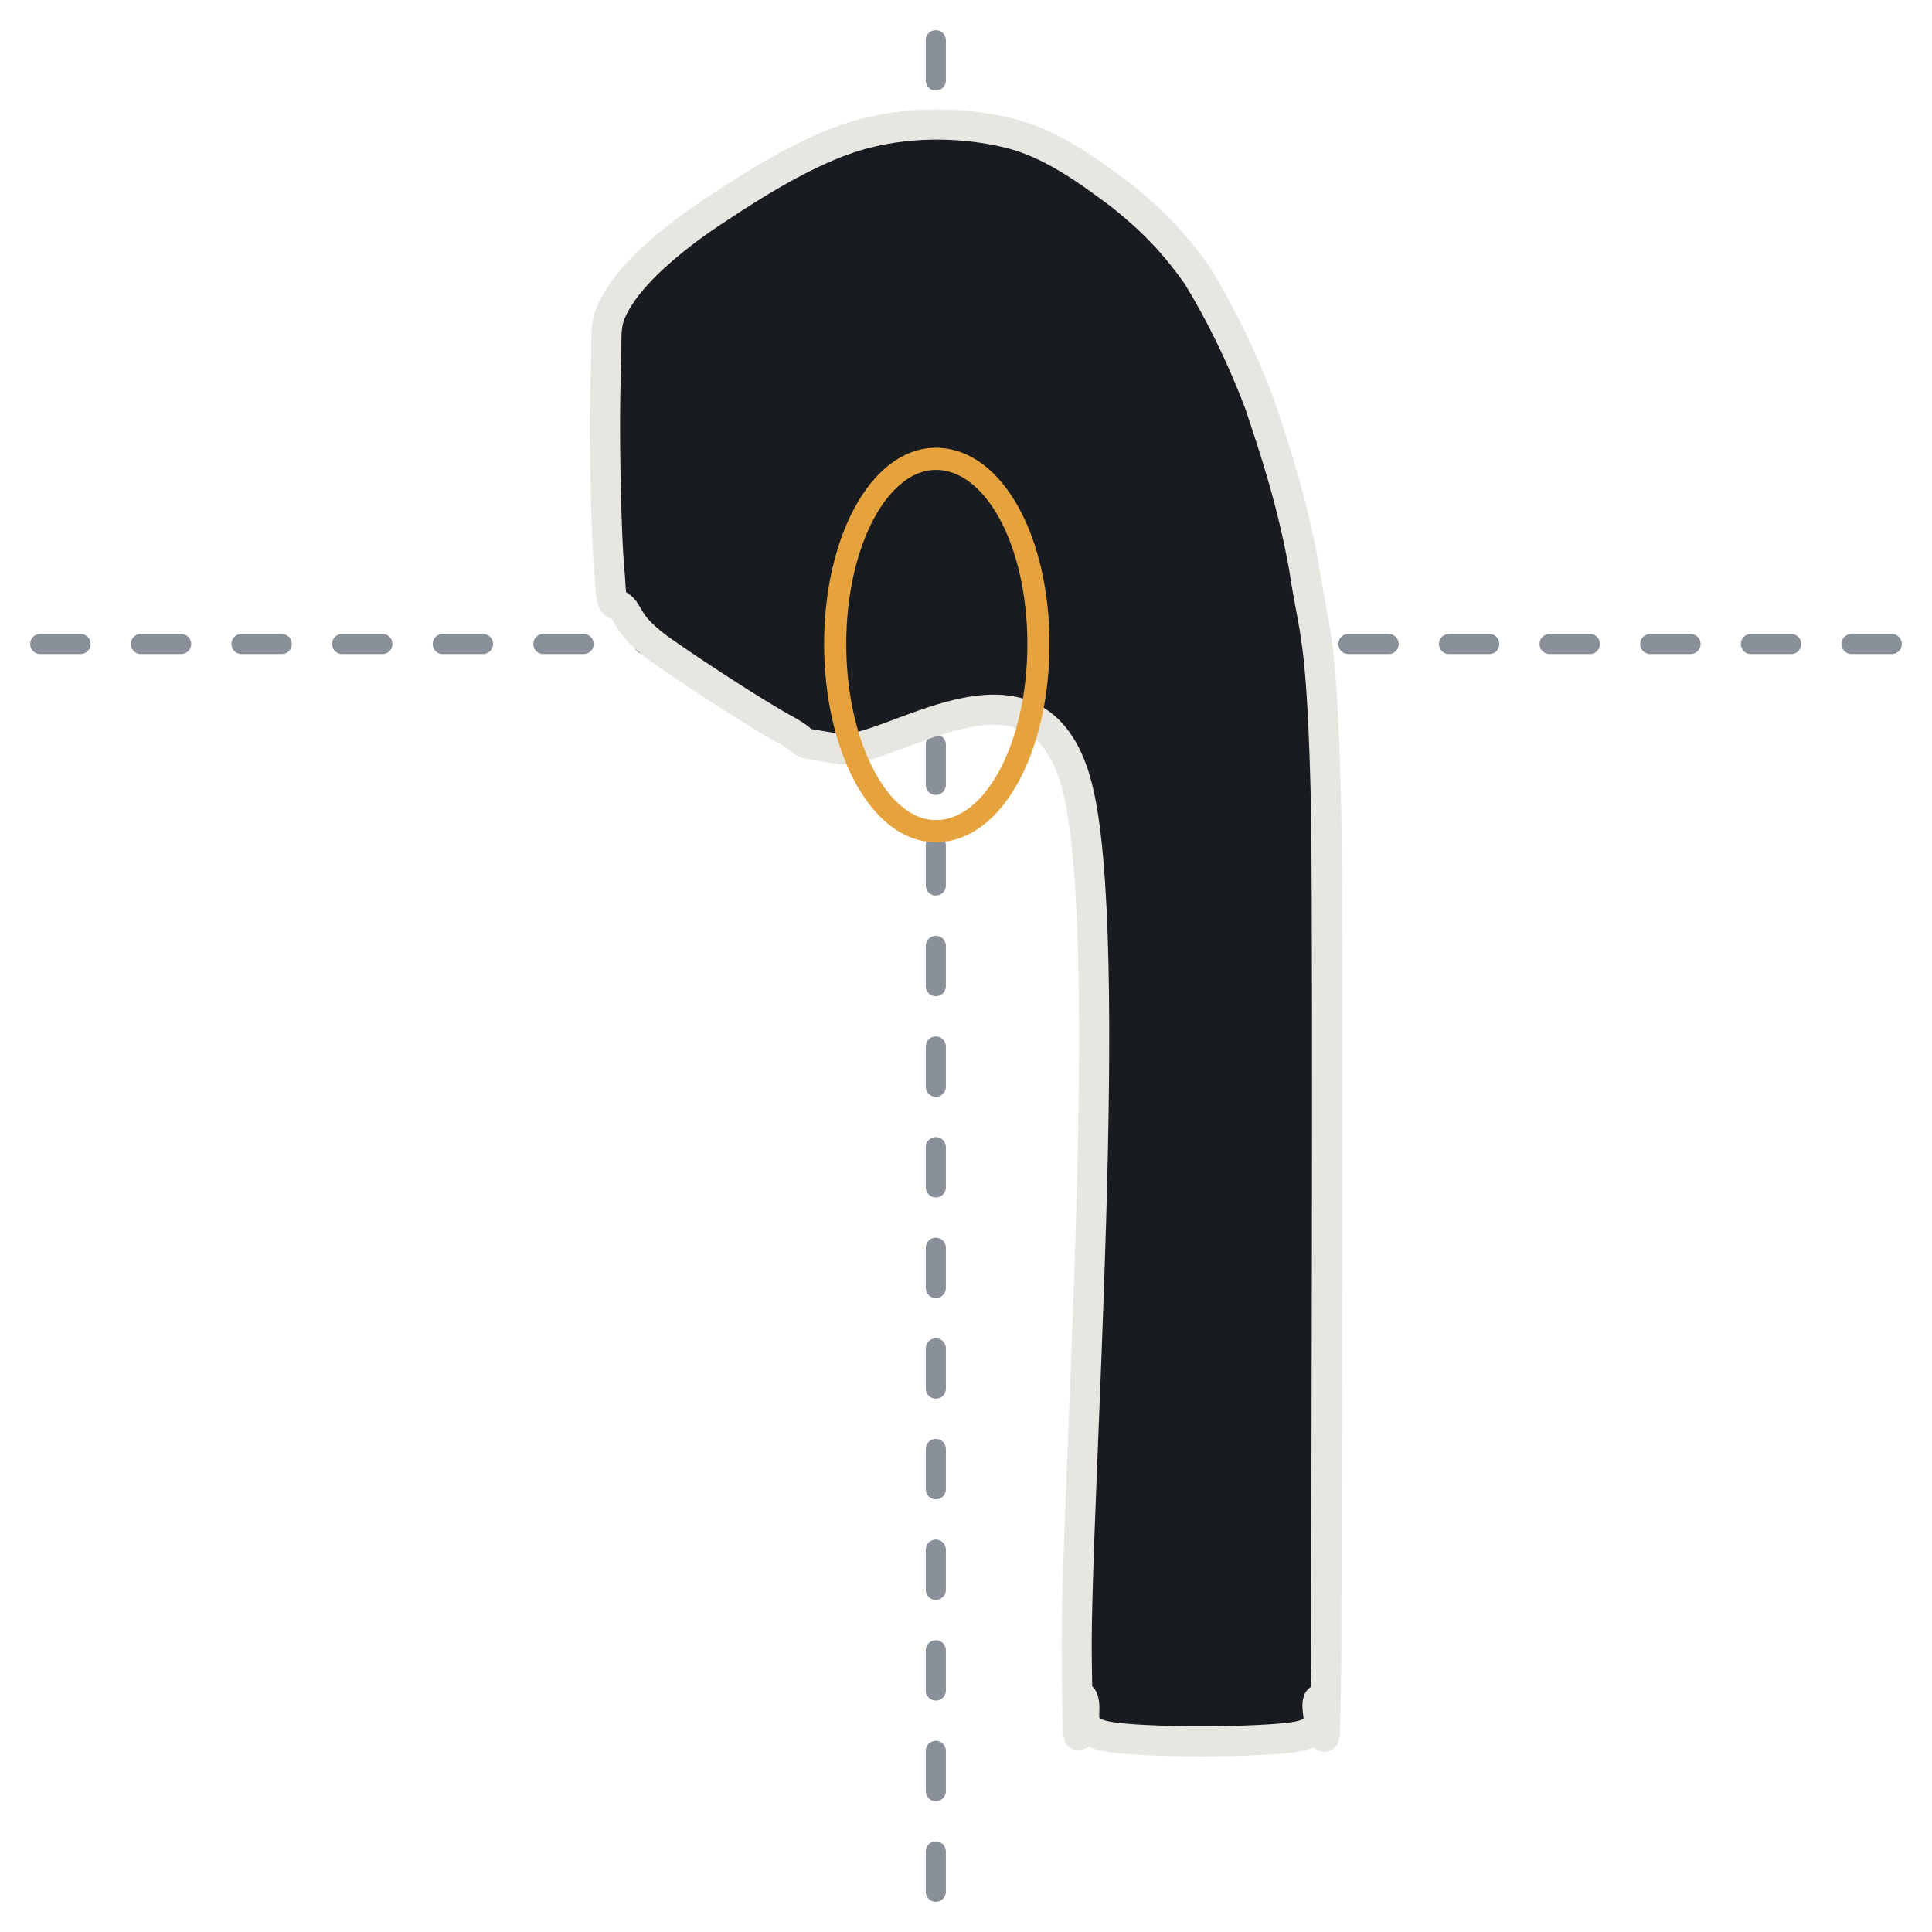
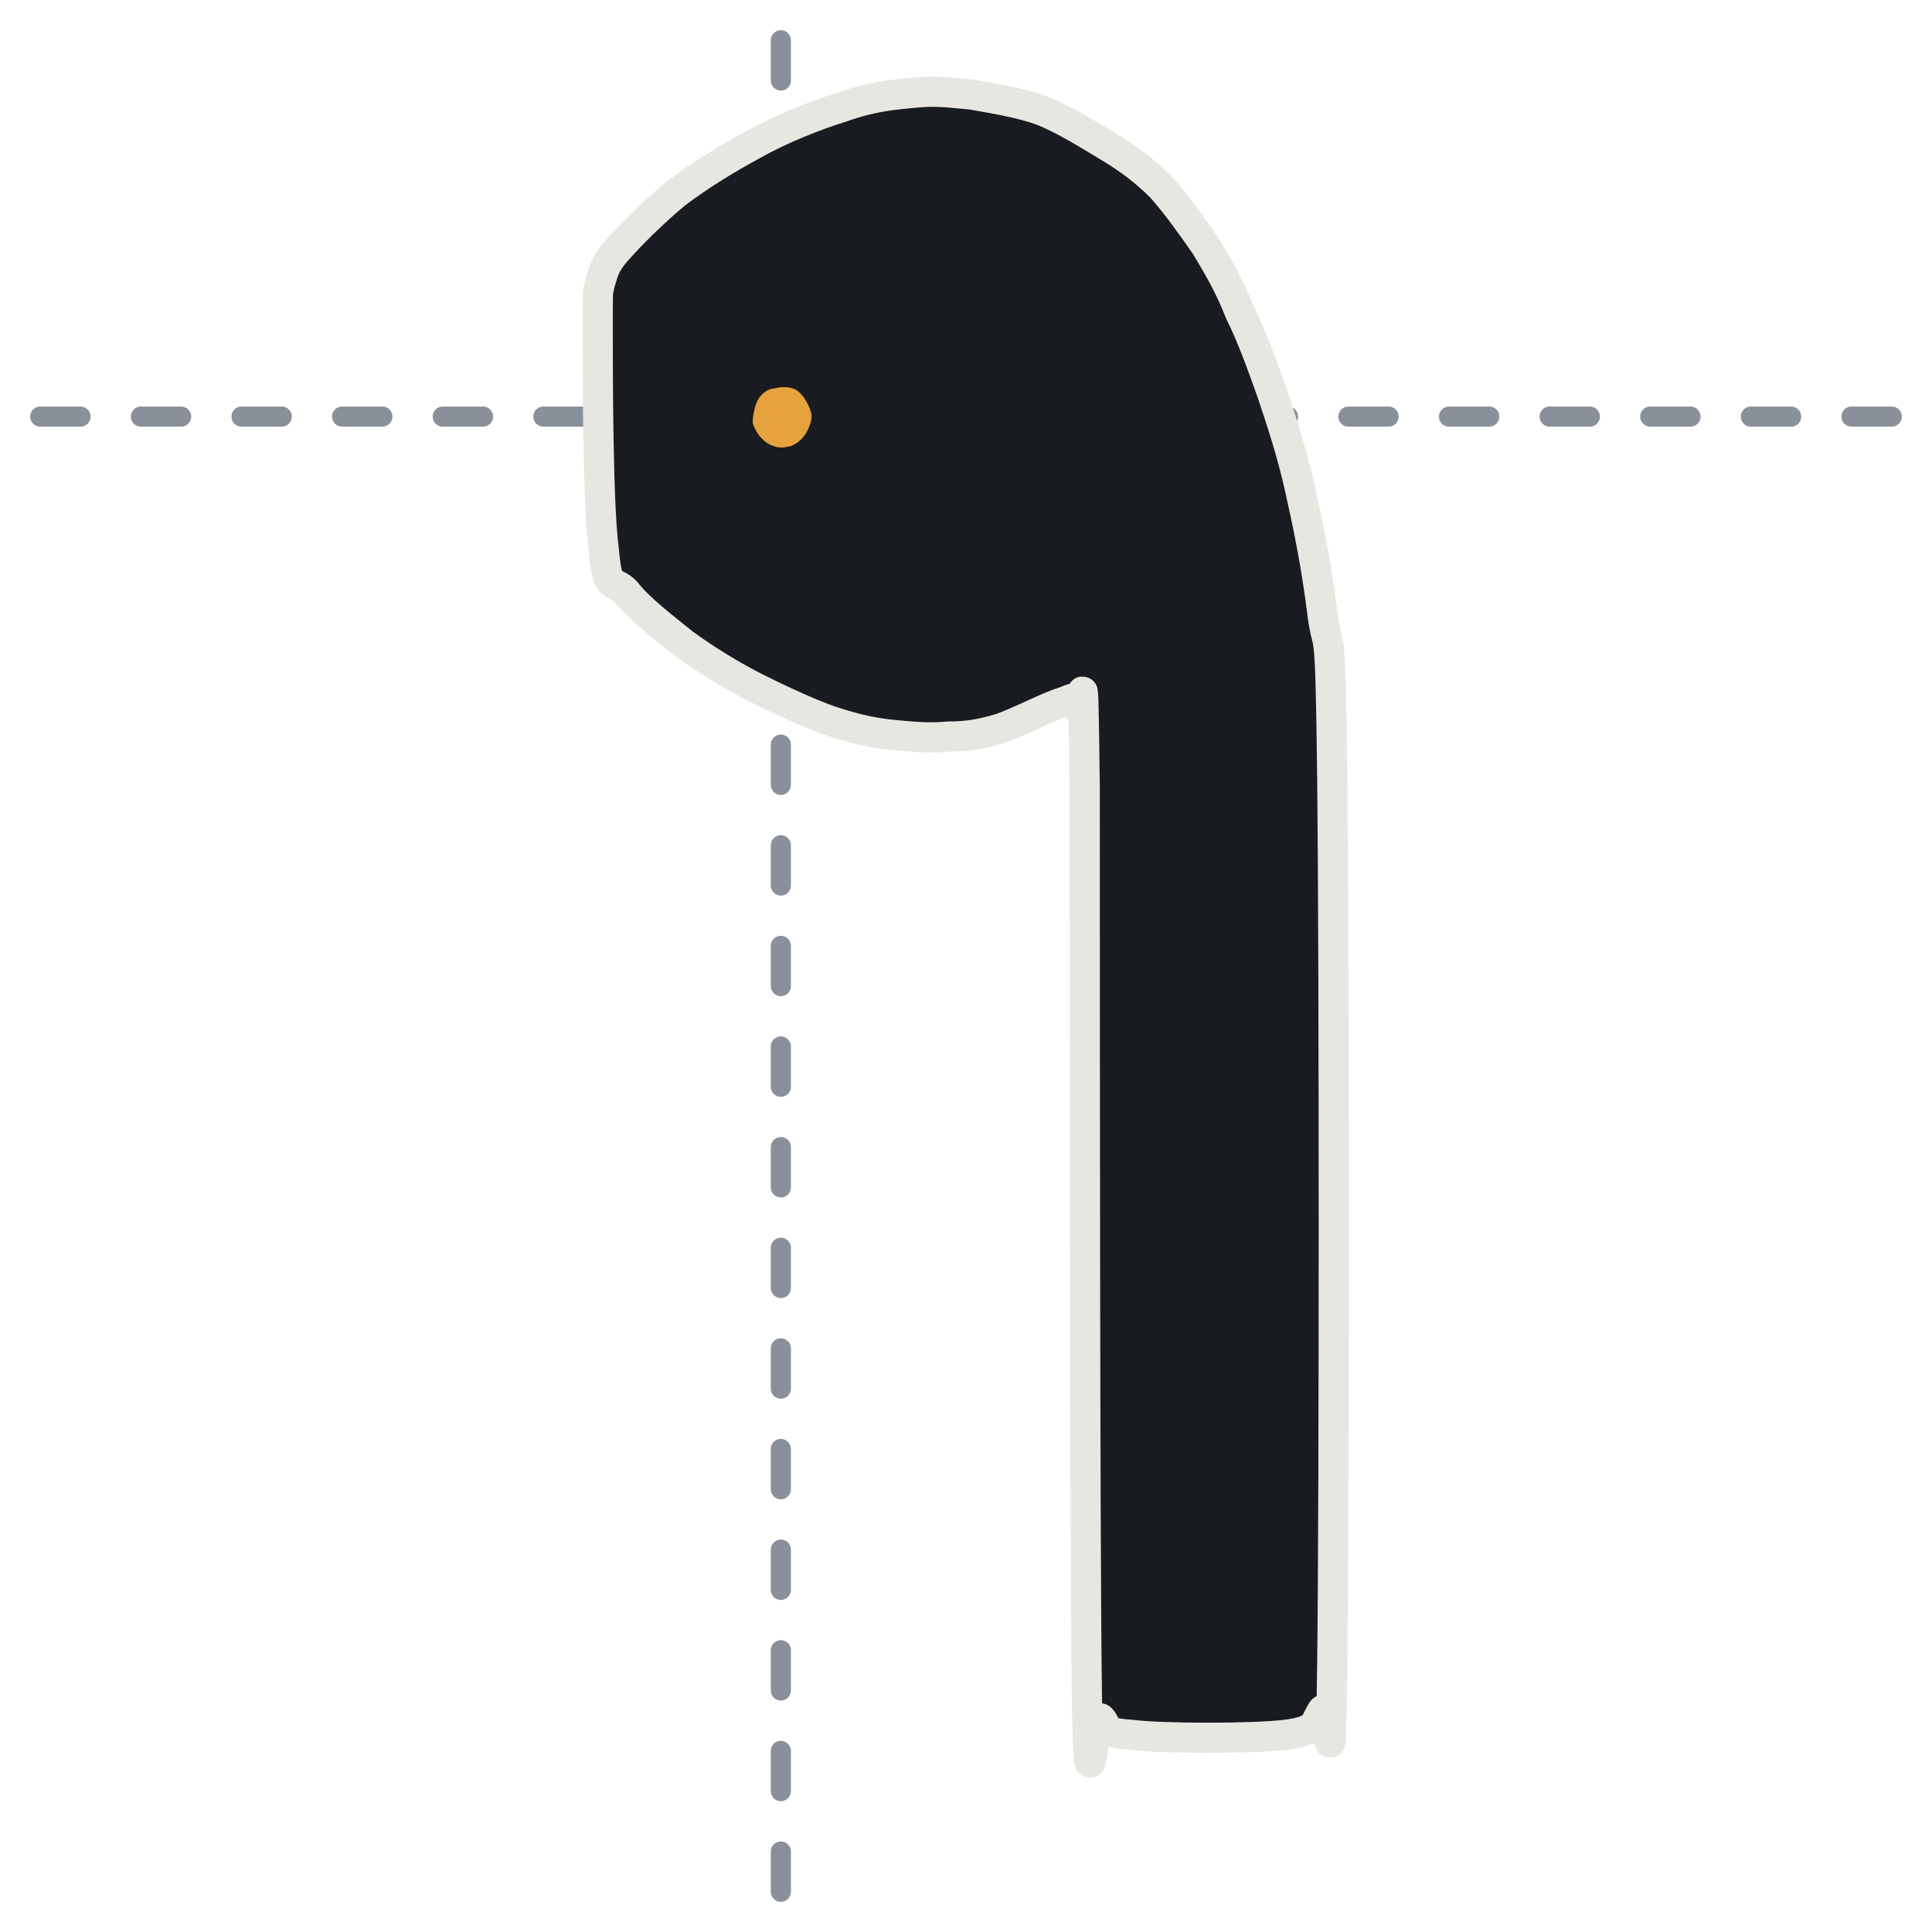
<svg xmlns="http://www.w3.org/2000/svg" viewBox="0 0 96 96" width="96" height="96" role="img" aria-label="AirPods left earbud">
-   <path d="M46.5 2.0L46.5 4.0M46.5 7.0L46.5 9.0M46.5 12.0L46.5 14.0M46.5 17.0L46.5 19.0M46.5 22.0L46.5 24.0M46.5 27.0L46.5 29.0M46.5 32.0L46.5 34.0M46.5 37.0L46.5 39.0M46.5 42.0L46.5 44.0M46.5 47.0L46.5 49.0M46.5 52.0L46.5 54.0M46.5 57.0L46.5 59.0M46.5 62.0L46.5 64.0M46.5 67.0L46.5 69.0M46.5 72.0L46.5 74.0M46.5 77.0L46.5 79.0M46.5 82.0L46.5 84.0M46.5 87.0L46.5 89.0M46.5 92.0L46.5 94.0M2.0 32.0L4.0 32.0M7.0 32.0L9.0 32.0M12.0 32.0L14.0 32.0M17.0 32.0L19.0 32.0M22.0 32.0L24.0 32.0M27.0 32.0L29.0 32.0M32.0 32.0L34.0 32.0M37.0 32.0L39.0 32.0M42.0 32.0L44.0 32.0M47.0 32.0L49.0 32.0M52.0 32.0L54.0 32.0M57.0 32.0L59.0 32.0M62.0 32.0L64.0 32.0M67.0 32.0L69.0 32.0M72.0 32.0L74.0 32.0M77.0 32.0L79.0 32.0M82.0 32.0L84.0 32.0M87.0 32.0L89.0 32.0M92.0 32.0L94.0 32.0" fill="none" stroke="#8A9099" stroke-width="1.0" stroke-linecap="round" stroke-linejoin="round" />
-   <path d="M43.1 6.6C40.6 7.2 37.7 9.0 35.6 10.4C33.6 11.7 31.7 13.3 30.8 14.7C29.9 16.1 30.2 16.4 30.1 18.7C30.0 21.0 30.1 26.7 30.3 28.6C30.4 30.6 30.5 29.7 31.0 30.3C31.4 30.9 31.4 31.2 32.7 32.2C34.1 33.2 37.6 35.5 39.1 36.3C40.5 37.1 39.2 36.8 41.6 37.2C44.0 37.7 51.5 31.5 53.5 39.0C55.5 46.5 53.4 74.9 53.5 82.4C53.6 90.0 53.6 83.8 53.8 84.4C54.1 85.0 53.3 86.0 55.1 86.3C56.8 86.6 62.6 86.6 64.4 86.3C66.1 86.0 65.3 85.1 65.5 84.5C65.8 83.9 65.8 90.0 65.9 82.6C65.9 75.3 66.0 49.5 65.9 40.4C65.7 31.3 65.3 31.6 64.8 28.2C64.2 24.9 63.4 22.5 62.6 20.1C61.7 17.7 60.6 15.5 59.5 13.7C58.3 12.0 57.2 10.9 55.7 9.7C54.1 8.5 52.2 7.1 50.1 6.6C48.0 6.1 45.5 6.0 43.1 6.6Z" fill="#181B1F" stroke="#E8E6E1" stroke-width="1.5" stroke-linecap="round" stroke-linejoin="round" />
-   <path d="M41.5 32.0C41.5 26.9 43.7 22.8 46.5 22.8C49.4 22.8 51.6 26.9 51.6 32.0C51.6 37.1 49.4 41.3 46.5 41.3C43.7 41.3 41.5 37.1 41.5 32.0Z" fill="none" stroke="#E6A23C" stroke-width="1.1" stroke-linecap="round" stroke-linejoin="round" />
+   <path d="M38.8 2.0L38.8 4.0M38.8 7.0L38.8 9.0M38.8 12.0L38.8 14.0M38.8 17.0L38.8 19.0M38.8 22.0L38.8 24.0M38.8 27.0L38.8 29.0M38.8 32.0L38.8 34.0M38.8 37.0L38.8 39.0M38.8 42.0L38.8 44.0M38.8 47.0L38.8 49.0M38.8 52.0L38.8 54.0M38.8 57.0L38.8 59.0M38.8 62.0L38.8 64.0M38.8 67.0L38.8 69.0M38.8 72.0L38.8 74.0M38.8 77.0L38.8 79.0M38.8 82.0L38.8 84.0M38.8 87.0L38.8 89.0M38.8 92.0L38.8 94.0M2.0 20.7L4.0 20.7M7.0 20.7L9.0 20.7M12.0 20.7L14.0 20.7M17.0 20.7L19.0 20.7M22.0 20.7L24.0 20.7M27.0 20.7L29.0 20.7M32.0 20.7L34.0 20.7M37.0 20.7L39.0 20.7M42.0 20.7L44.0 20.7M47.0 20.7L49.0 20.7M52.0 20.7L54.0 20.7M57.0 20.7L59.0 20.7M62.0 20.7L64.0 20.7M67.0 20.7L69.0 20.7M72.0 20.7L74.0 20.7M77.0 20.7L79.0 20.7M82.0 20.7L84.0 20.7M87.0 20.7L89.0 20.7M92.0 20.7L94.0 20.7" fill="none" stroke="#8A9099" stroke-width="1.0" stroke-linecap="round" stroke-linejoin="round" />
+   <path d="M45.5 4.6C46.5 4.5 47.2 4.6 48.3 4.7C49.4 4.9 50.7 5.1 51.8 5.5C53.0 6.0 54.1 6.7 55.1 7.3C56.1 7.9 56.9 8.5 57.7 9.3C58.5 10.2 59.2 11.2 59.9 12.2C60.5 13.2 61.1 14.2 61.6 15.5C62.2 16.7 62.7 18.1 63.2 19.5C63.7 21.0 64.2 22.5 64.6 24.3C65.0 26.1 65.4 28.0 65.7 30.4C66.0 32.8 66.1 30.0 66.2 38.7C66.3 47.4 66.3 74.8 66.2 82.6C66.1 90.3 66.1 84.4 65.7 85.0C65.3 85.6 65.5 86.0 63.9 86.2C62.3 86.4 57.7 86.4 56.2 86.2C54.6 86.1 55.1 85.8 54.7 85.4C54.3 85.0 54.1 91.5 54.0 83.8C53.9 76.1 53.9 47.2 53.9 39.1C53.8 31.0 53.8 35.9 53.6 35.2C53.4 34.5 53.4 34.7 52.8 34.9C52.1 35.1 50.6 35.9 49.7 36.2C48.7 36.5 48.0 36.6 47.1 36.6C46.2 36.7 45.2 36.6 44.2 36.5C43.3 36.4 42.4 36.2 41.2 35.8C40.1 35.4 38.8 34.8 37.6 34.2C36.4 33.6 35.1 32.8 34.0 32.0C33.0 31.2 31.7 30.2 31.1 29.4C30.4 28.7 30.2 29.5 30.0 27.3C29.7 25.1 29.7 18.5 29.7 16.3C29.7 14.1 29.7 14.7 29.8 14.1C30.0 13.5 30.0 13.2 30.6 12.5C31.3 11.7 32.5 10.5 33.6 9.6C34.8 8.7 36.1 7.9 37.4 7.2C38.8 6.4 40.6 5.7 41.9 5.3C43.3 4.8 44.4 4.7 45.5 4.6Z" fill="#181B1F" stroke="#E8E6E1" stroke-width="1.5" stroke-linecap="round" stroke-linejoin="round" />
+   <path d="M38.5 19.3C38.8 19.2 39.3 19.2 39.6 19.4C39.9 19.6 40.2 20.1 40.3 20.5C40.4 20.8 40.2 21.3 40.0 21.6C39.8 21.9 39.4 22.2 39.1 22.2C38.8 22.3 38.4 22.2 38.1 22.0C37.8 21.8 37.5 21.4 37.4 21.0C37.4 20.7 37.5 20.1 37.7 19.8C37.9 19.5 38.2 19.3 38.5 19.3Z" fill="#E6A23C" />
</svg>
